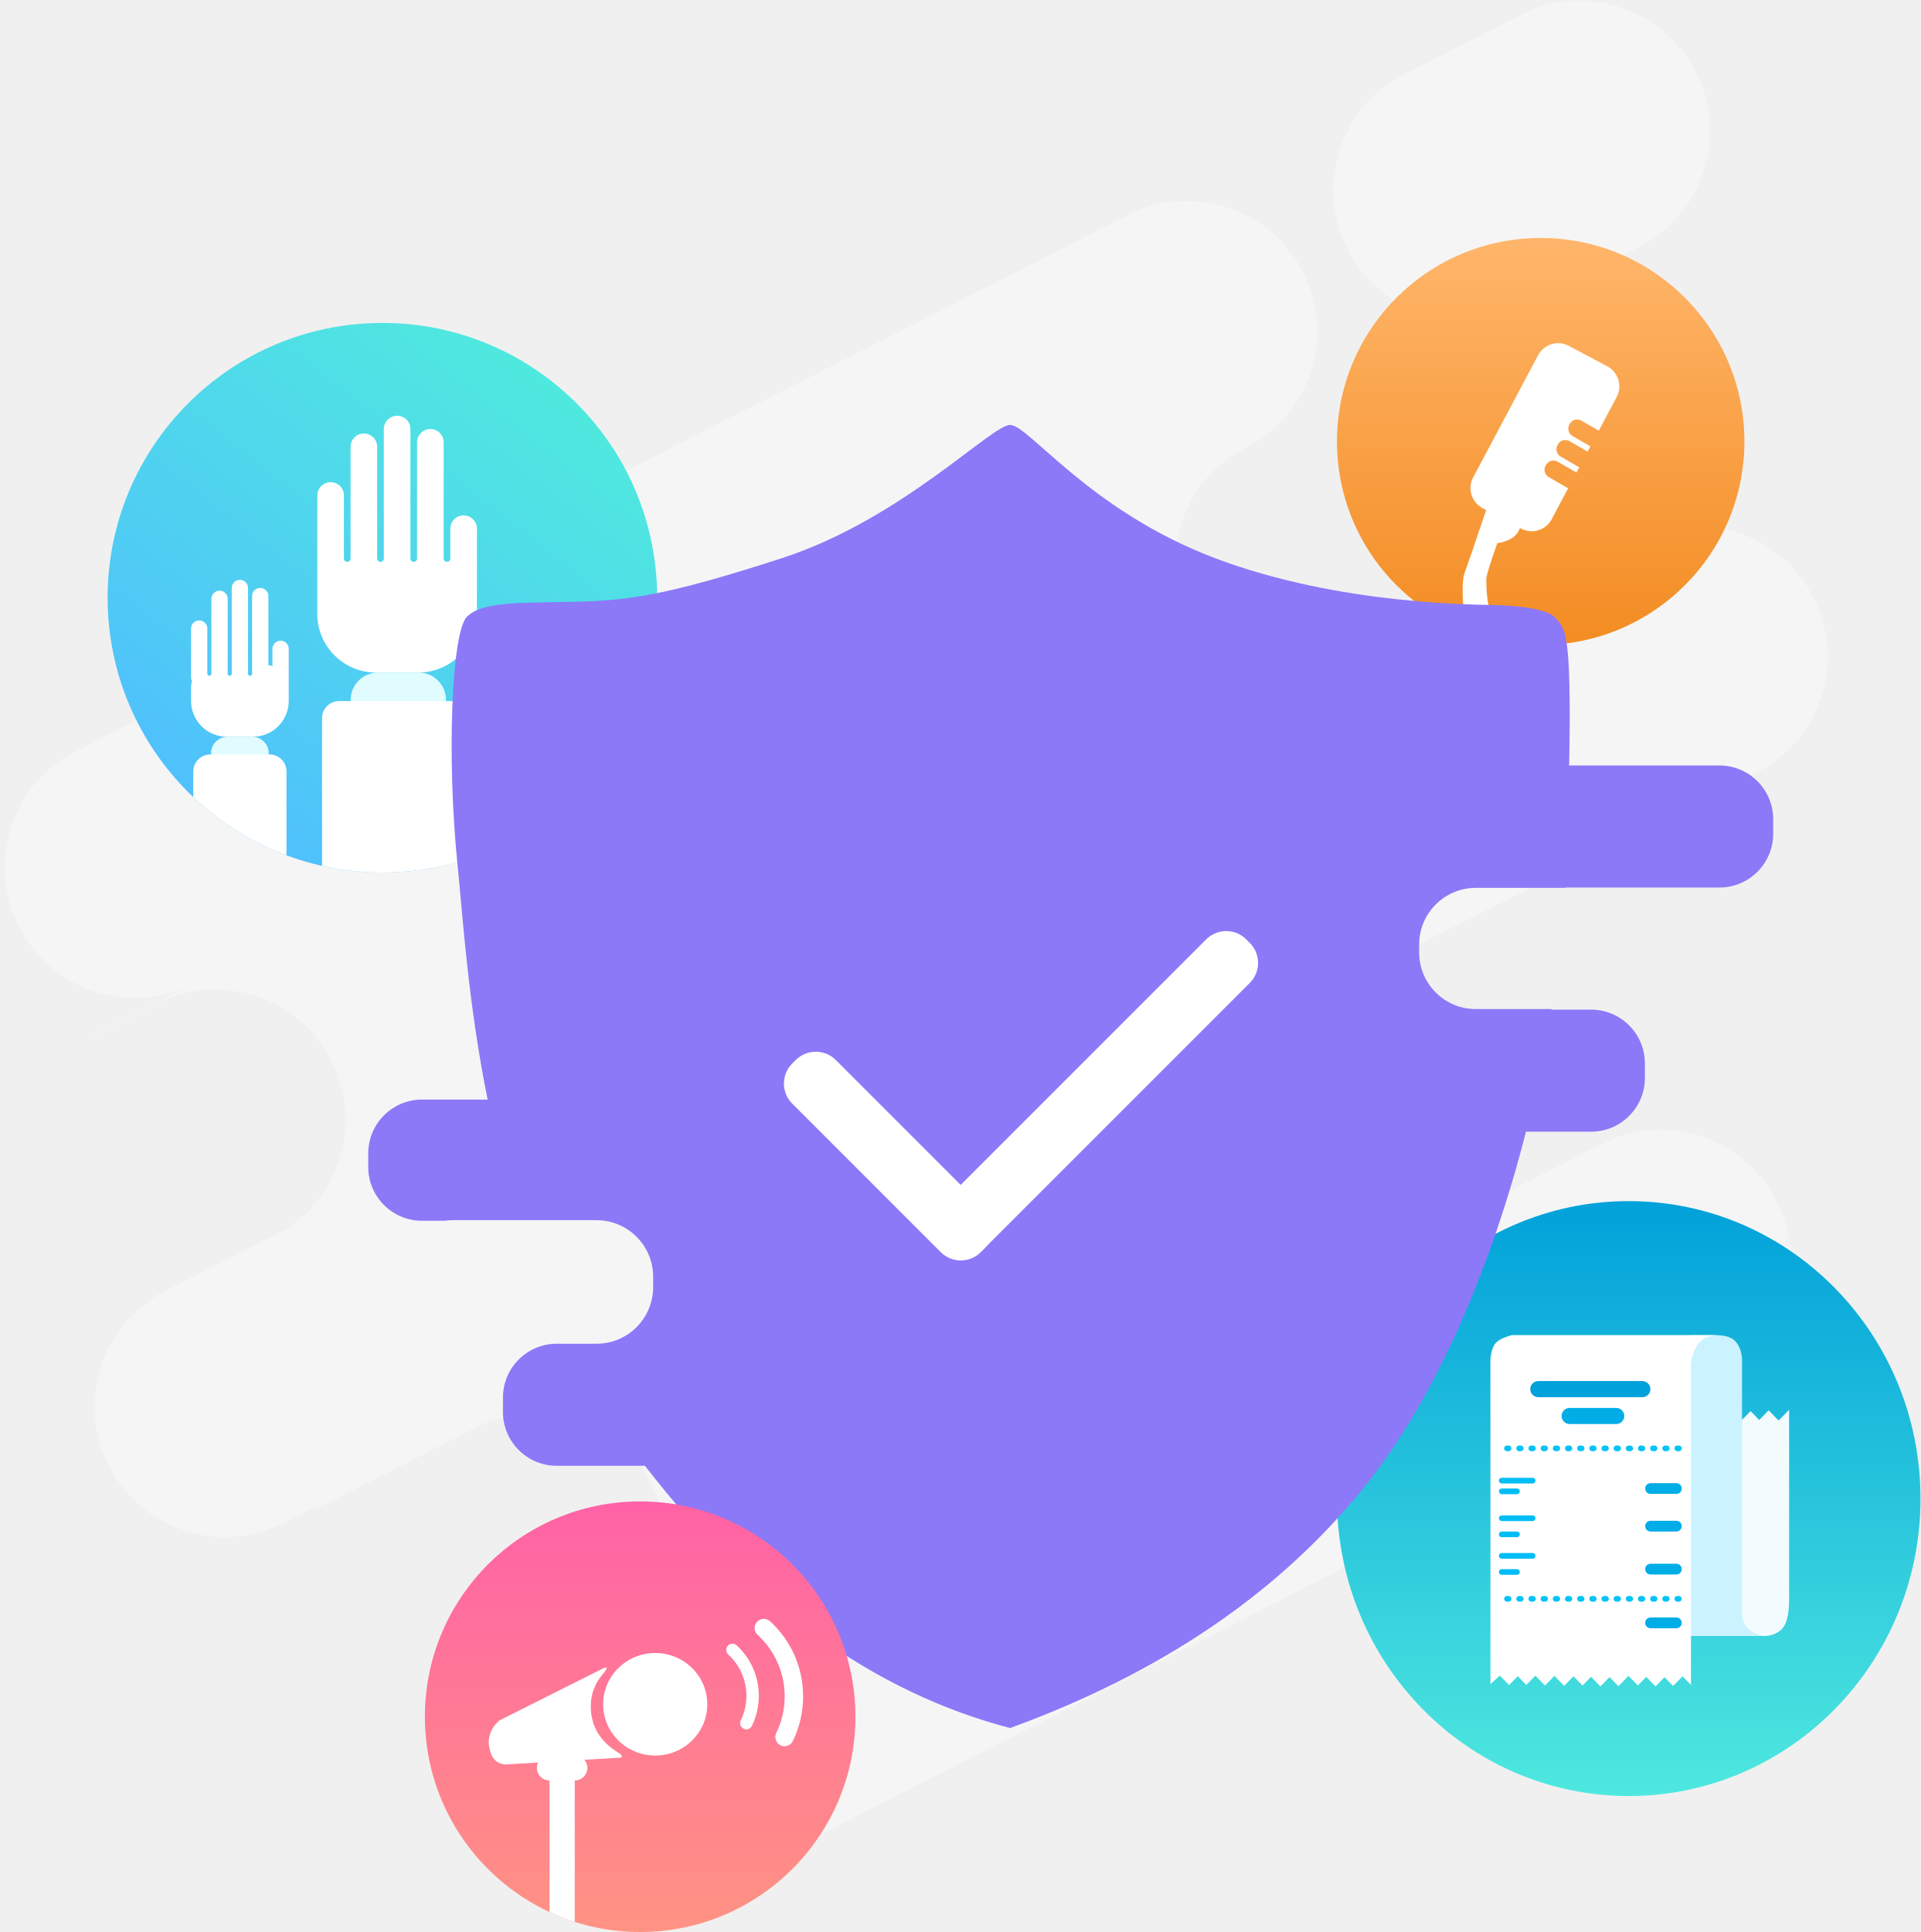
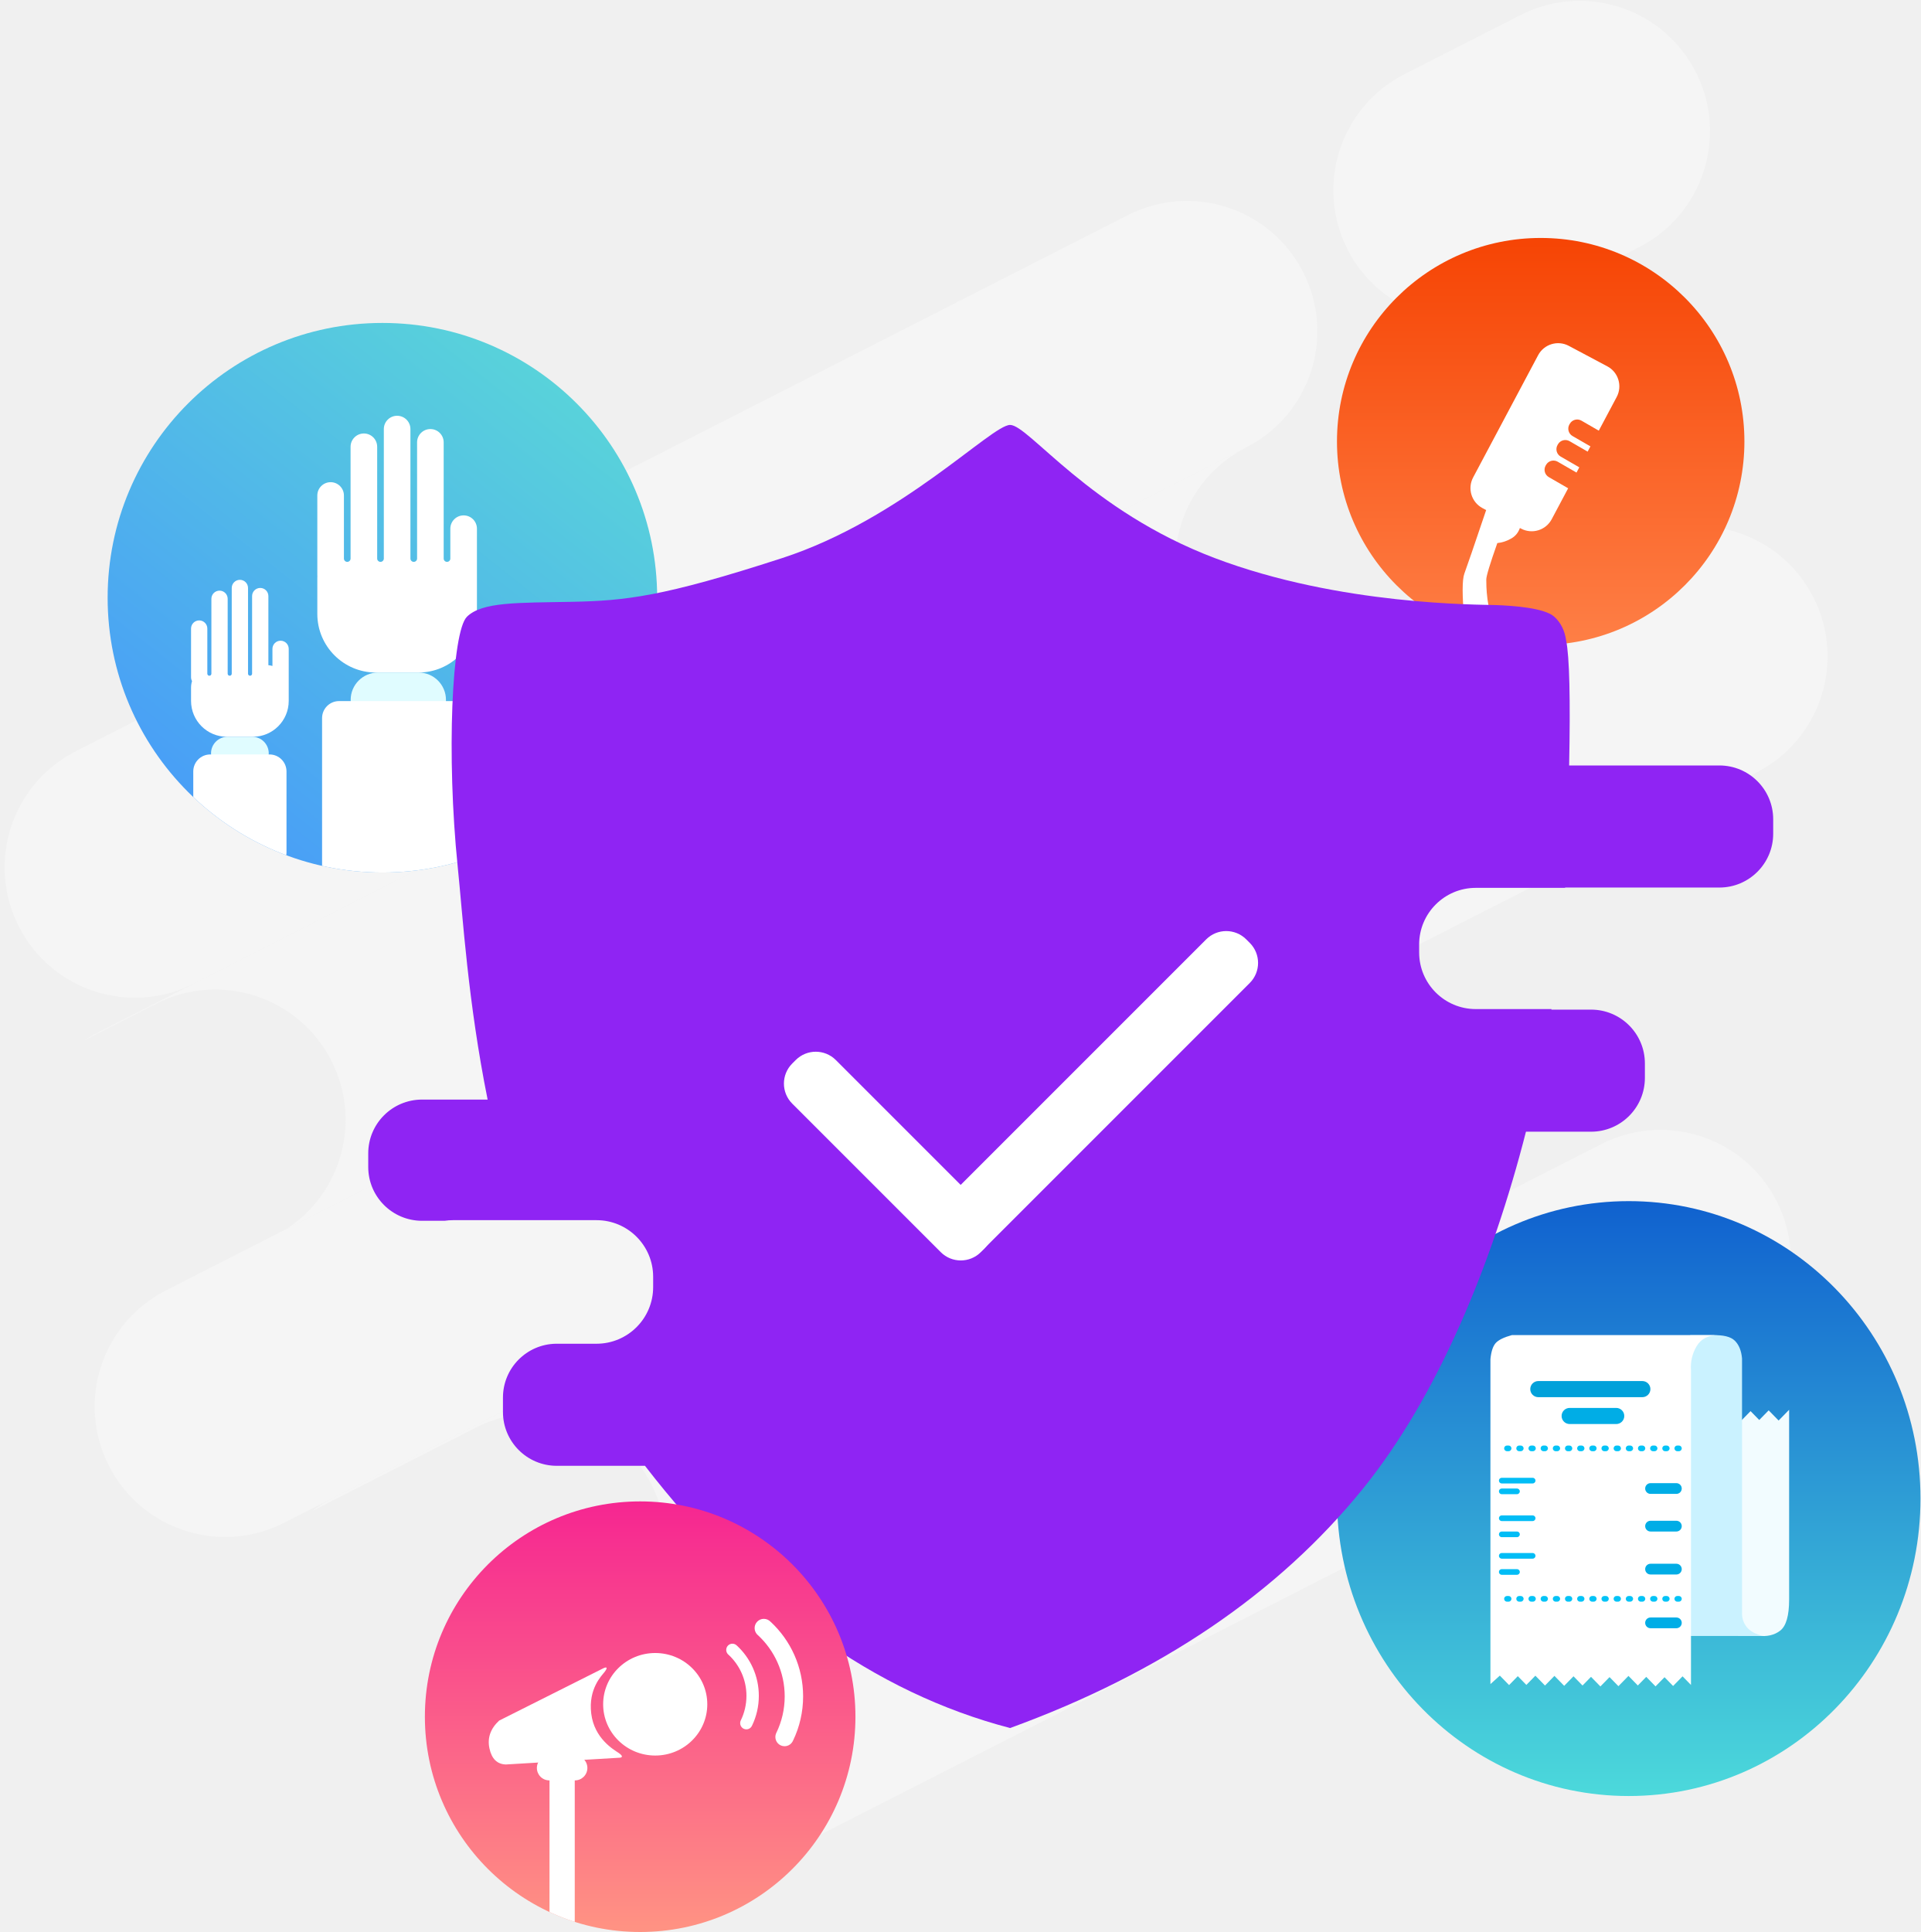
<svg xmlns="http://www.w3.org/2000/svg" xmlns:xlink="http://www.w3.org/1999/xlink" width="339px" height="341px" viewBox="0 0 339 341" version="1.1">
  <defs>
    <linearGradient x1="91.76%" y1="0%" x2="17.089%" y2="94.525%" id="linearGradient-1">
-       <stop stop-color="#4FEFDA" offset="0%" />
-       <stop stop-color="#4FBEFE" offset="100%" />
+       <stop stop-color="#5BDAD6" offset="0%" />
+       <stop stop-color="#489CF8" offset="100%" />
    </linearGradient>
    <circle id="path-2" cx="48.5" cy="48.5" r="48.5" />
    <linearGradient x1="50%" y1="0%" x2="50%" y2="100%" id="linearGradient-4">
-       <stop stop-color="#FFB66B" offset="0%" />
-       <stop stop-color="#F38C22" offset="100%" />
+       <stop stop-color="#F64404" offset="0%" />
+       <stop stop-color="#FE7F46" offset="100%" />
    </linearGradient>
    <ellipse id="path-5" cx="35.959" cy="35.92" rx="35.959" ry="35.92" />
    <linearGradient x1="50%" y1="0%" x2="50%" y2="100%" id="linearGradient-7">
-       <stop stop-color="#01A1DA" offset="0%" />
-       <stop stop-color="#4FE8DF" offset="100%" />
+       <stop stop-color="#1061CF" offset="0%" />
+       <stop stop-color="#4CD9DB" offset="100%" />
    </linearGradient>
    <linearGradient x1="50%" y1="0%" x2="50%" y2="100%" id="linearGradient-8">
-       <stop stop-color="#FF62A6" offset="0%" />
+       <stop stop-color="#F62691" offset="0%" />
      <stop stop-color="#FF9383" offset="100%" />
    </linearGradient>
    <circle id="path-9" cx="38" cy="38" r="38" />
  </defs>
  <g id="Page-1" stroke="none" stroke-width="1" fill="none" fill-rule="evenodd">
-     <g id="Apple-TV-Copy-2" transform="translate(-1262, -5175)">
-       <g id="5" transform="translate(-36, 4792)">
+     <g id="Apple-TV-Copy-2" transform="translate(-1262, -5315)">
+       <g id="5" transform="translate(-36, 4932)">
        <g id="icon3" transform="translate(1265, 374)">
          <g id="Group-11-Copy-2" transform="translate(213.7111, 185.9662) rotate(-27) translate(-213.7111, -185.9662) translate(32.71114, 70.4662)" fill="#F5F5F5">
            <rect id="Rectangle-31" x="29.046" y="-4.54747351e-13" width="254.43" height="46.008" rx="23.004" />
            <rect id="Rectangle-31-Copy-9" x="292.28" y="0" width="68.985" height="46.008" rx="23.004" />
            <rect id="Rectangle-31-Copy-7" x="44.828" y="184.034" width="238.679" height="46.008" rx="23.004" />
            <rect id="Rectangle-31-Copy-4" x="-1.89004368e-12" y="92.017" width="337.665" height="46.008" rx="23.004" />
            <path d="M262.911,184.034 L65.145,184.034 C75.79,182.016 83.839,172.664 83.839,161.432 L83.839,161.432 C83.839,148.728 73.54,138.428 60.835,138.428 L60.835,138.428 L28.387,138.428 C29.783,138.164 31.224,138.025 32.697,138.025 L32.697,138.025 L262.911,138.025 L241.087,138.025 C228.382,138.025 218.083,148.325 218.083,161.029 L218.083,161.029 L218.083,161.029 C218.083,173.734 228.382,184.034 241.087,184.034 L262.911,184.034 Z" id="Combined-Shape" />
            <path d="M30.223,46.14 C31.036,46.053 31.861,46.008 32.697,46.008 L32.697,46.008 L272.603,46.008 L260.472,46.008 L260.472,46.008 C247.767,46.008 237.468,56.308 237.468,69.013 L237.468,69.013 L237.468,69.013 C237.468,81.717 247.767,92.017 260.472,92.017 L260.472,92.017 L272.603,92.017 L46.918,92.017 C58.459,90.783 67.448,81.013 67.448,69.144 L67.448,69.144 C67.448,56.439 57.149,46.14 44.444,46.14 L44.444,46.14 L30.223,46.14 Z" id="Combined-Shape" />
          </g>
          <g id="Group-Copy" transform="translate(52, 51)">
            <g id="Group-40-Copy" transform="translate(0, 15)">
              <g id="Group-39">
                <mask id="mask-3" fill="white">
                  <use xlink:href="#path-2" />
                </mask>
                <use id="Mask" fill="url(#linearGradient-1)" xlink:href="#path-2" />
                <g mask="url(#mask-3)">
                  <g transform="translate(14.72321, 16.38437)">
                    <rect id="Rectangle-84" fill="#E0FCFF" x="28.176" y="45.321" width="16.822" height="9.652" rx="4.826" />
                    <path d="M26.13,50.357 L47.044,50.357 L47.044,50.357 C48.701,50.357 50.044,51.7 50.044,53.357 L50.044,79.579 L50.044,79.579 C50.044,81.236 48.701,82.579 47.044,82.579 L26.13,82.579 L26.13,82.579 C24.473,82.579 23.13,81.236 23.13,79.579 L23.13,53.357 L23.13,53.357 C23.13,51.7 24.473,50.357 26.13,50.357 Z" id="Rectangle-85" fill="#FFFFFF" />
                    <path d="M45.769,23.15 L45.769,19.93 C45.769,18.633 46.82,17.582 48.117,17.582 C49.414,17.582 50.465,18.633 50.465,19.93 L50.465,31.301 L50.465,34.968 C50.465,40.686 45.829,45.321 40.111,45.321 L32.642,45.321 L32.642,45.321 C26.924,45.321 22.289,40.686 22.289,34.968 L22.289,28.614 L22.289,28.614 C22.289,28.521 22.292,28.429 22.298,28.338 C22.292,28.268 22.289,28.198 22.289,28.127 L22.289,14.069 C22.289,12.772 23.34,11.721 24.637,11.721 L24.637,11.721 L24.637,11.721 C25.933,11.721 26.985,12.772 26.985,14.069 L26.985,23.15 L26.985,25.199 C26.985,25.524 27.248,25.786 27.572,25.786 C27.896,25.786 28.159,25.524 28.159,25.199 L28.159,25.199 L28.159,23.15 L28.159,5.474 L28.159,5.474 C28.159,4.177 29.21,3.126 30.507,3.126 C31.804,3.126 32.855,4.177 32.855,5.474 L32.855,23.15 L32.855,25.199 C32.855,25.524 33.118,25.786 33.442,25.786 C33.766,25.786 34.029,25.524 34.029,25.199 L34.029,25.199 L34.029,23.15 L34.029,2.348 L34.029,2.348 C34.029,1.051 35.08,2.38213884e-16 36.377,0 C37.674,-2.38213884e-16 38.725,1.051 38.725,2.348 L38.725,23.15 L38.725,25.199 C38.725,25.524 38.988,25.786 39.312,25.786 C39.636,25.786 39.899,25.524 39.899,25.199 L39.899,23.15 L39.899,4.692 C39.899,3.395 40.95,2.344 42.247,2.344 C43.544,2.344 44.595,3.395 44.595,4.692 L44.595,23.15 L44.595,25.199 C44.595,25.524 44.858,25.786 45.182,25.786 C45.506,25.786 45.769,25.524 45.769,25.199 L45.769,23.15 Z" id="Combined-Shape" fill="#FFFFFF" />
                    <g id="Group-37" stroke-width="1" fill="none" transform="translate(0, 28.95536)">
                      <rect id="Rectangle-84-Copy" fill="#E0FCFF" x="3.527" y="27.7" width="10.189" height="5.852" rx="2.926" />
                      <path d="M3.392,30.821 L13.85,30.821 L13.85,30.821 C15.507,30.821 16.85,32.164 16.85,33.821 L16.85,48.106 L16.85,48.106 C16.85,49.763 15.507,51.106 13.85,51.106 L3.392,51.106 L3.392,51.106 C1.735,51.106 0.392,49.763 0.392,48.106 L0.392,33.821 L0.392,33.821 C0.392,32.164 1.735,30.821 3.392,30.821 Z" id="Rectangle-85-Copy" fill="#FFFFFF" />
                      <path d="M10.058,14.733 L10.058,1.437 C10.058,0.643 9.415,-1.45772675e-16 8.621,0 C7.828,1.45772675e-16 7.184,0.643 7.184,1.437 L7.184,1.437 L7.184,14.733 L7.184,16.57 C7.184,16.768 7.023,16.929 6.825,16.929 C6.627,16.929 6.466,16.768 6.466,16.57 L6.466,14.733 L6.466,3.347 C6.466,2.554 5.823,1.91 5.029,1.91 C4.235,1.91 3.592,2.554 3.592,3.347 L3.592,14.743 L3.592,16.57 L3.592,16.57 C3.592,16.768 3.431,16.929 3.233,16.929 C3.035,16.929 2.874,16.768 2.874,16.57 L2.874,14.814 L2.874,8.601 C2.874,7.807 2.23,7.164 1.437,7.164 L1.437,7.164 L1.437,7.164 C0.643,7.164 -9.71817835e-17,7.807 0,8.601 L2.22044605e-16,17.189 C2.52439699e-16,17.437 0.063,17.671 0.174,17.874 C0.061,18.244 -1.02638841e-14,18.637 -1.02140518e-14,19.044 L0,19.044 L0,21.372 C4.27993293e-16,24.867 2.833,27.7 6.328,27.7 L10.914,27.7 C14.409,27.7 17.242,24.867 17.242,21.372 L17.242,19.907 L17.242,12.182 C17.242,11.389 16.599,10.746 15.805,10.746 C15.012,10.746 14.368,11.389 14.368,12.182 L14.368,15.205 C14.137,15.137 13.897,15.089 13.65,15.064 L13.65,2.87 C13.65,2.076 13.007,1.433 12.213,1.433 C11.42,1.433 10.776,2.076 10.776,2.87 L10.776,14.733 L10.776,16.57 C10.776,16.768 10.616,16.929 10.417,16.929 C10.219,16.929 10.058,16.768 10.058,16.57 L10.058,14.733 Z" id="Combined-Shape-Copy-8" fill="#FFFFFF" />
                    </g>
                    <g id="Group-37-Copy" stroke-width="1" fill="none" transform="translate(55.09087, 36.50893)">
                      <rect id="Rectangle-84-Copy" fill="#FFFFFF" x="3.092" y="23.313" width="8.502" height="5.051" rx="2.526" />
                      <rect id="Rectangle-85-Copy" fill="#FFFFFF" x="0.386" y="26.033" width="13.526" height="15.931" rx="5" />
                      <path d="M11.913,13.001 C11.723,12.917 11.524,12.847 11.32,12.793 L11.32,2.397 C11.32,1.739 10.786,1.206 10.128,1.206 C9.47,1.206 8.936,1.739 8.936,2.397 L8.936,12.662 L8.341,12.662 L8.341,1.192 C8.341,0.533 7.807,-1.20884657e-16 7.149,0 L7.149,0 L7.149,0 C6.491,1.20884657e-16 5.958,0.533 5.958,1.192 L5.958,1.192 L5.958,12.662 L5.362,12.662 L5.362,2.799 C5.362,2.141 4.828,1.608 4.17,1.608 C3.512,1.608 2.979,2.141 2.979,2.799 L2.979,12.793 C2.774,12.847 2.576,12.917 2.385,13.001 C2.402,13.149 2.528,13.265 2.681,13.265 C2.845,13.265 2.979,13.131 2.979,12.967 L2.979,11.151 C2.979,10.986 2.845,10.853 2.681,10.853 C2.516,10.853 2.383,10.986 2.383,11.151 L2.383,12.967 C2.383,12.978 2.384,12.99 2.385,13.001 C2.384,13.001 2.384,13.002 2.383,13.002 L2.383,7.221 C2.383,6.563 1.85,6.029 1.192,6.029 L1.192,6.029 L1.192,6.029 C0.533,6.029 -8.05897717e-17,6.563 0,7.221 L0,14.485 C3.4635667e-17,14.768 0.099,15.027 0.263,15.232 C0.093,15.676 -1.02757511e-14,16.158 -1.02140518e-14,16.662 L0,16.662 L0,17.988 C3.60221075e-16,20.929 2.384,23.313 5.326,23.313 L5.326,23.313 L8.972,23.313 C11.914,23.313 14.298,20.929 14.298,17.988 L14.298,17.081 L14.298,10.236 C14.298,9.577 13.765,9.044 13.107,9.044 C12.449,9.044 11.915,9.577 11.915,10.236 L11.915,13.002 C11.915,13.002 11.914,13.001 11.913,13.001 C11.896,13.149 11.77,13.265 11.617,13.265 C11.453,13.265 11.32,13.131 11.32,12.967 L11.32,11.151 C11.32,10.986 11.453,10.853 11.617,10.853 C11.782,10.853 11.915,10.986 11.915,11.151 L11.915,12.967 C11.915,12.978 11.915,12.99 11.913,13.001 Z" id="Combined-Shape-Copy-8" fill="#FFFFFF" />
                    </g>
                  </g>
                </g>
              </g>
            </g>
            <g id="Group-38-Copy" transform="translate(217, 0)">
              <g id="Group-36">
                <mask id="mask-6" fill="white">
                  <use xlink:href="#path-5" />
                </mask>
                <use id="Mask" fill="url(#linearGradient-4)" xlink:href="#path-5" />
                <g mask="url(#mask-6)" id="Combined-Shape" fill="#FFFFFF">
                  <g transform="translate(22.18429, 18.11284)">
                    <path d="M18.622,26.07 L15.717,31.533 L15.717,31.533 C14.68,33.484 12.258,34.224 10.308,33.187 L10.104,33.079 C9.825,33.878 9.338,34.483 8.644,34.896 C7.844,35.371 7.003,35.653 6.119,35.742 C4.819,39.419 4.17,41.564 4.17,42.178 C4.17,43.1 4.17,47.742 5.791,49.806 C6.871,51.181 9.003,52.073 12.185,52.482 C8.744,52.201 6.219,51.79 4.61,51.248 C3.001,50.706 1.567,50.128 0.308,49.514 C-0.103,45.005 -0.103,42.204 0.308,41.11 C0.692,40.087 1.972,36.354 4.149,29.912 L3.503,29.569 C1.552,28.532 0.812,26.11 1.849,24.159 L13.322,2.582 L13.322,2.582 C14.359,0.631 16.781,-0.109 18.731,0.928 L18.731,0.928 L25.536,4.546 L25.536,4.546 C27.487,5.583 28.227,8.005 27.19,9.956 L24.03,15.899 L20.965,14.13 C20.247,13.715 19.33,13.961 18.916,14.679 L18.846,14.799 C18.432,15.517 18.678,16.434 19.395,16.848 L22.555,18.673 L22.063,19.598 L18.87,17.754 C18.153,17.34 17.236,17.586 16.821,18.304 L16.752,18.424 C16.338,19.141 16.583,20.059 17.301,20.473 L20.589,22.371 L20.097,23.296 L16.776,21.379 L16.776,21.379 C16.059,20.965 15.141,21.211 14.727,21.928 L14.658,22.049 C14.243,22.766 14.489,23.684 15.207,24.098 L18.622,26.07 Z" />
                  </g>
                </g>
              </g>
            </g>
            <g id="Group-47-Copy" transform="translate(217, 170)">
              <ellipse id="Oval-24" fill="url(#linearGradient-7)" cx="51.5" cy="52.5" rx="51.5" ry="52.5" />
              <g id="Group-46" transform="translate(26.74038, 23.22115)">
                <g id="Group-44">
                  <path d="M47.514,53.483 C49.148,53.692 50.483,53.387 51.517,52.57 C52.551,51.752 53.069,49.937 53.072,47.124 L53.072,13.607 L51.217,15.503 L49.461,13.708 L47.797,15.409 L46.265,13.843 L44.602,15.542 L44.044,53.483 L47.514,53.483 Z" id="Path-58" fill="#F2FCFF" />
                  <path d="M39.483,0.446 C41.43,0.372 42.768,0.698 43.495,1.423 C44.222,2.148 44.643,3.196 44.759,4.567 L44.759,49.292 C44.712,50.315 44.988,51.202 45.587,51.952 C46.187,52.702 47.157,53.228 48.496,53.53 L35.606,53.53 L35.606,0.446 L39.483,0.446 Z" id="Path-57" fill="#CAF2FF" />
                  <path d="M0.347,62.023 L0.347,4.684 C0.476,3.324 0.788,2.371 1.282,1.824 C1.777,1.276 2.732,0.808 4.15,0.42 L40.617,0.42 C38.82,0.42 37.53,1.074 36.748,2.382 C35.966,3.691 35.632,5.137 35.747,6.722 L35.747,62.171 L34.26,60.651 L32.593,62.356 L31.078,60.807 L29.493,62.426 L27.851,60.747 L26.365,62.266 L24.713,60.578 L22.939,62.39 L21.372,60.788 L19.759,62.437 L18.101,60.743 L16.603,62.273 L15.012,60.646 L13.366,62.329 L11.647,60.572 L9.979,62.277 L8.281,60.541 L6.69,62.167 L5.179,60.623 L3.64,62.195 L2.008,60.526 L0.347,62.023 Z" id="Path-56" fill="#FFFFFF" />
                </g>
                <rect id="Rectangle-56" fill="#01A1DA" x="7.377" y="8.536" width="21.208" height="2.845" rx="1.423" />
                <g id="Group-45" transform="translate(2.766247, 19.91696)" fill="#01C3F7">
                  <rect id="Rectangle-75" x="0" y="0" width="1.288" height="1" rx="0.5" />
                  <rect id="Rectangle-75-Copy-4" x="8.589" y="0" width="1.288" height="1" rx="0.5" />
                  <rect id="Rectangle-75-Copy-8" x="17.179" y="0" width="1.288" height="1" rx="0.5" />
                  <rect id="Rectangle-75-Copy-2" x="4.295" y="0" width="1.288" height="1" rx="0.5" />
                  <rect id="Rectangle-75-Copy-5" x="12.884" y="0" width="1.288" height="1" rx="0.5" />
                  <rect id="Rectangle-75-Copy-9" x="21.473" y="0" width="1.288" height="1" rx="0.5" />
                  <rect id="Rectangle-75-Copy-12" x="27.915" y="0" width="1.288" height="1" rx="0.5" />
                  <rect id="Rectangle-75-Copy" x="2.147" y="0" width="1.288" height="1" rx="0.5" />
                  <rect id="Rectangle-75-Copy-6" x="10.737" y="0" width="1.288" height="1" rx="0.5" />
                  <rect id="Rectangle-75-Copy-10" x="19.326" y="0" width="1.288" height="1" rx="0.5" />
                  <rect id="Rectangle-75-Copy-13" x="25.768" y="0" width="1.288" height="1" rx="0.5" />
                  <rect id="Rectangle-75-Copy-3" x="6.442" y="0" width="1.288" height="1" rx="0.5" />
                  <rect id="Rectangle-75-Copy-7" x="15.031" y="0" width="1.288" height="1" rx="0.5" />
                  <rect id="Rectangle-75-Copy-11" x="23.62" y="0" width="1.288" height="1" rx="0.5" />
                  <rect id="Rectangle-75-Copy-14" x="30.062" y="0" width="1.288" height="1" rx="0.5" />
                </g>
                <g id="Group-45-Copy" transform="translate(2.766247, 46.4729)" fill="#01C3F7">
                  <rect id="Rectangle-75" x="0" y="0" width="1.288" height="1" rx="0.5" />
                  <rect id="Rectangle-75-Copy-4" x="8.589" y="0" width="1.288" height="1" rx="0.5" />
                  <rect id="Rectangle-75-Copy-8" x="17.179" y="0" width="1.288" height="1" rx="0.5" />
                  <rect id="Rectangle-75-Copy-2" x="4.295" y="0" width="1.288" height="1" rx="0.5" />
                  <rect id="Rectangle-75-Copy-5" x="12.884" y="0" width="1.288" height="1" rx="0.5" />
                  <rect id="Rectangle-75-Copy-9" x="21.473" y="0" width="1.288" height="1" rx="0.5" />
                  <rect id="Rectangle-75-Copy-12" x="27.915" y="0" width="1.288" height="1" rx="0.5" />
                  <rect id="Rectangle-75-Copy" x="2.147" y="0" width="1.288" height="1" rx="0.5" />
                  <rect id="Rectangle-75-Copy-6" x="10.737" y="0" width="1.288" height="1" rx="0.5" />
                  <rect id="Rectangle-75-Copy-10" x="19.326" y="0" width="1.288" height="1" rx="0.5" />
                  <rect id="Rectangle-75-Copy-13" x="25.768" y="0" width="1.288" height="1" rx="0.5" />
                  <rect id="Rectangle-75-Copy-3" x="6.442" y="0" width="1.288" height="1" rx="0.5" />
                  <rect id="Rectangle-75-Copy-7" x="15.031" y="0" width="1.288" height="1" rx="0.5" />
                  <rect id="Rectangle-75-Copy-11" x="23.62" y="0" width="1.288" height="1" rx="0.5" />
                  <rect id="Rectangle-75-Copy-14" x="30.062" y="0" width="1.288" height="1" rx="0.5" />
                </g>
                <rect id="Rectangle-86" fill="#01BDF6" x="1.844" y="25.608" width="6.455" height="1" rx="0.5" />
                <rect id="Rectangle-86-Copy-2" fill="#01BDF6" x="1.844" y="32.247" width="6.455" height="1" rx="0.5" />
                <rect id="Rectangle-86-Copy-4" fill="#01BDF6" x="1.844" y="38.885" width="6.455" height="1" rx="0.5" />
                <rect id="Rectangle-86-Copy" fill="#01BDF6" x="1.844" y="27.504" width="3.688" height="1" rx="0.5" />
                <rect id="Rectangle-86-Copy-3" fill="#01BDF6" x="1.844" y="35.092" width="3.688" height="1" rx="0.5" />
                <rect id="Rectangle-86-Copy-5" fill="#01BDF6" x="1.844" y="41.731" width="3.688" height="1" rx="0.5" />
                <rect id="Rectangle-74" fill="#00ADE6" x="12.909" y="13.278" width="11.065" height="2.845" rx="1.423" />
                <rect id="Rectangle-74-Copy" fill="#00ADE6" x="27.662" y="26.556" width="6.455" height="1.897" rx="0.948" />
                <rect id="Rectangle-74-Copy-2" fill="#00ADE6" x="27.662" y="33.195" width="6.455" height="1.897" rx="0.948" />
                <rect id="Rectangle-74-Copy-3" fill="#00ADE6" x="27.662" y="40.782" width="6.455" height="1.897" rx="0.948" />
                <rect id="Rectangle-74-Copy-4" fill="#00ADE6" x="27.662" y="50.267" width="6.455" height="1.897" rx="0.948" />
              </g>
            </g>
            <g id="Group-35-Copy" transform="translate(46, 33)">
-               <path d="M208.864,103.103 C208.859,103.135 208.854,103.167 208.849,103.199 L215.852,103.199 C221.098,103.199 225.352,107.453 225.352,112.699 L225.352,115.246 C225.352,120.493 221.098,124.746 215.852,124.746 L204.358,124.746 C198.397,148.093 188.771,171.459 175.598,187.74 C160.627,206.243 139.861,220.329 113.298,230 C89.354,223.74 67.871,208.313 48.849,183.717 L33.281,183.717 C28.034,183.717 23.781,179.464 23.781,174.217 L23.781,171.67 C23.781,166.469 27.961,162.243 33.146,162.171 L40.293,162.171 C45.816,162.171 50.293,157.694 50.293,152.171 L50.293,152.171 L50.293,150.361 C50.293,144.838 45.816,140.361 40.293,140.361 L40.293,140.361 L14.96,140.361 L14.96,140.361 C14.453,140.361 13.955,140.399 13.468,140.471 L9.5,140.471 L9.5,140.471 C4.253,140.471 2.4188929e-15,136.218 1.77635684e-15,130.971 L0,128.576 C-6.42536064e-16,123.329 4.253,119.076 9.5,119.076 L9.5,119.076 L21.075,119.076 C17.599,101.827 16.702,86.817 15.787,77.903 C13.794,58.477 14.739,36.458 17.436,33.84 C20.132,31.222 26.312,31.405 35.854,31.222 C45.396,31.039 52.032,30.335 73.072,23.5 C94.111,16.664 110.009,1.0324775e-12 113.298,0 C116.588,-1.03141961e-12 127.29,15.108 149.426,23.5 C171.562,31.891 196.153,31.689 199.107,31.798 C202.06,31.906 207.611,32.285 209.345,33.84 C210.502,34.877 211.205,36.288 211.455,38.073 C212.038,40.912 212.213,48.257 211.981,60.105 L238.5,60.105 C243.747,60.105 248,64.358 248,69.605 L248,72.152 L248,72.152 C248,77.399 243.747,81.652 238.5,81.652 L211.275,81.652 C211.273,81.671 211.272,81.689 211.271,81.708 L195.504,81.708 C189.981,81.708 185.504,86.185 185.504,91.708 L185.504,93.103 C185.504,98.626 189.981,103.103 195.504,103.103 L208.864,103.103 Z" id="Combined-Shape" fill="#8B79F8" />
+               <path d="M208.864,103.103 C208.859,103.135 208.854,103.167 208.849,103.199 L215.852,103.199 C221.098,103.199 225.352,107.453 225.352,112.699 L225.352,115.246 C225.352,120.493 221.098,124.746 215.852,124.746 L204.358,124.746 C198.397,148.093 188.771,171.459 175.598,187.74 C160.627,206.243 139.861,220.329 113.298,230 C89.354,223.74 67.871,208.313 48.849,183.717 L33.281,183.717 C28.034,183.717 23.781,179.464 23.781,174.217 L23.781,171.67 C23.781,166.469 27.961,162.243 33.146,162.171 L40.293,162.171 C45.816,162.171 50.293,157.694 50.293,152.171 L50.293,152.171 L50.293,150.361 C50.293,144.838 45.816,140.361 40.293,140.361 L40.293,140.361 L14.96,140.361 L14.96,140.361 C14.453,140.361 13.955,140.399 13.468,140.471 L9.5,140.471 L9.5,140.471 C4.253,140.471 2.4188929e-15,136.218 1.77635684e-15,130.971 L0,128.576 C-6.42536064e-16,123.329 4.253,119.076 9.5,119.076 L9.5,119.076 L21.075,119.076 C17.599,101.827 16.702,86.817 15.787,77.903 C13.794,58.477 14.739,36.458 17.436,33.84 C20.132,31.222 26.312,31.405 35.854,31.222 C45.396,31.039 52.032,30.335 73.072,23.5 C94.111,16.664 110.009,1.0324775e-12 113.298,0 C116.588,-1.03141961e-12 127.29,15.108 149.426,23.5 C171.562,31.891 196.153,31.689 199.107,31.798 C202.06,31.906 207.611,32.285 209.345,33.84 C210.502,34.877 211.205,36.288 211.455,38.073 C212.038,40.912 212.213,48.257 211.981,60.105 L238.5,60.105 C243.747,60.105 248,64.358 248,69.605 L248,72.152 L248,72.152 C248,77.399 243.747,81.652 238.5,81.652 L211.275,81.652 C211.273,81.671 211.272,81.689 211.271,81.708 L195.504,81.708 C189.981,81.708 185.504,86.185 185.504,91.708 L185.504,93.103 C185.504,98.626 189.981,103.103 195.504,103.103 L208.864,103.103 Z" id="Combined-Shape" fill="#8F24F3" />
              <g id="Group-41-Copy" transform="translate(115.8536, 105.6464) rotate(-45) translate(-115.8536, -105.6464) translate(76.85355, 81.64645)" fill="#FFFFFF">
                <rect id="Rectangle-73" x="0" y="0" width="10.88" height="47.077" rx="5" />
                <rect id="Rectangle-73-Copy" transform="translate(38.91848, 41.61264) rotate(-270) translate(-38.91848, -41.61264) " x="33.478" y="3.363" width="10.88" height="76.5" rx="5" />
              </g>
            </g>
            <g id="Group-43-Copy" transform="translate(56, 223)">
              <g id="Group-42">
                <mask id="mask-10" fill="white">
                  <use xlink:href="#path-9" />
                </mask>
                <use id="Mask" fill="url(#linearGradient-8)" xlink:href="#path-9" />
                <g mask="url(#mask-10)" fill="#FFFFFF">
                  <g transform="translate(10.85714, 20.72727)">
                    <path d="M15.597,28.514 L15.597,54.286 L11.141,54.286 L11.141,28.514 L11.106,28.514 C9.894,28.514 8.912,27.532 8.912,26.32 L8.912,26.32 L8.912,26.32 C8.912,25.109 9.894,24.127 11.106,24.127 L11.106,24.127 L15.632,24.127 C16.843,24.127 17.825,25.109 17.825,26.32 L17.825,26.32 C17.825,27.532 16.843,28.514 15.632,28.514 L15.597,28.514 Z" id="Combined-Shape" />
                    <path d="M2.25,17.959 C0.713,19.389 0.142,21.026 0.539,22.87 C0.936,24.715 1.904,25.66 3.442,25.705 C16.525,24.939 23.228,24.54 23.552,24.509 C24.039,24.462 24.129,24.196 23.308,23.641 C22.487,23.085 19.044,21.135 18.506,16.723 C17.969,12.311 20.381,10.004 20.862,9.375 C21.342,8.746 21.441,8.317 20.525,8.782 C19.914,9.092 13.822,12.151 2.25,17.959 Z" id="Path-55" />
                    <ellipse id="Oval-33" cx="29.801" cy="15.079" rx="9.191" ry="9.048" />
                    <path d="M44.228,4.738 L44.232,4.734 C46.604,6.938 48.089,10.09 48.089,13.59 C48.089,15.459 47.665,17.229 46.909,18.809 L46.905,18.807 C46.746,19.215 46.35,19.504 45.887,19.504 C45.284,19.504 44.795,19.013 44.795,18.407 C44.795,18.26 44.824,18.119 44.876,17.99 L44.875,17.99 C44.879,17.98 44.884,17.971 44.889,17.961 C44.9,17.937 44.911,17.914 44.924,17.89 C45.552,16.59 45.904,15.131 45.904,13.59 C45.904,10.719 44.683,8.135 42.733,6.331 C42.704,6.307 42.677,6.282 42.65,6.255 C42.635,6.242 42.62,6.228 42.605,6.215 L42.609,6.211 C42.438,6.018 42.334,5.763 42.334,5.483 C42.334,4.878 42.823,4.387 43.427,4.387 C43.743,4.387 44.028,4.522 44.228,4.738 Z" id="Combined-Shape" />
                    <path d="M50.164,0.522 L50.169,0.517 C53.698,3.794 55.906,8.481 55.906,13.686 C55.906,16.467 55.276,19.099 54.151,21.448 L54.145,21.446 C53.908,22.052 53.32,22.482 52.632,22.482 C51.734,22.482 51.007,21.752 51.007,20.851 C51.007,20.631 51.05,20.422 51.128,20.231 L51.126,20.23 C51.133,20.216 51.14,20.202 51.147,20.188 C51.163,20.152 51.18,20.117 51.198,20.082 C52.132,18.149 52.656,15.979 52.656,13.686 C52.656,9.417 50.84,5.574 47.941,2.892 C47.898,2.856 47.857,2.818 47.818,2.779 C47.795,2.758 47.773,2.738 47.751,2.718 L47.757,2.713 C47.502,2.425 47.347,2.046 47.347,1.631 C47.347,0.73 48.075,0 48.972,0 C49.443,0 49.867,0.201 50.164,0.522 Z" id="Combined-Shape-Copy-7" />
                  </g>
                </g>
              </g>
            </g>
          </g>
        </g>
      </g>
    </g>
  </g>
</svg>
